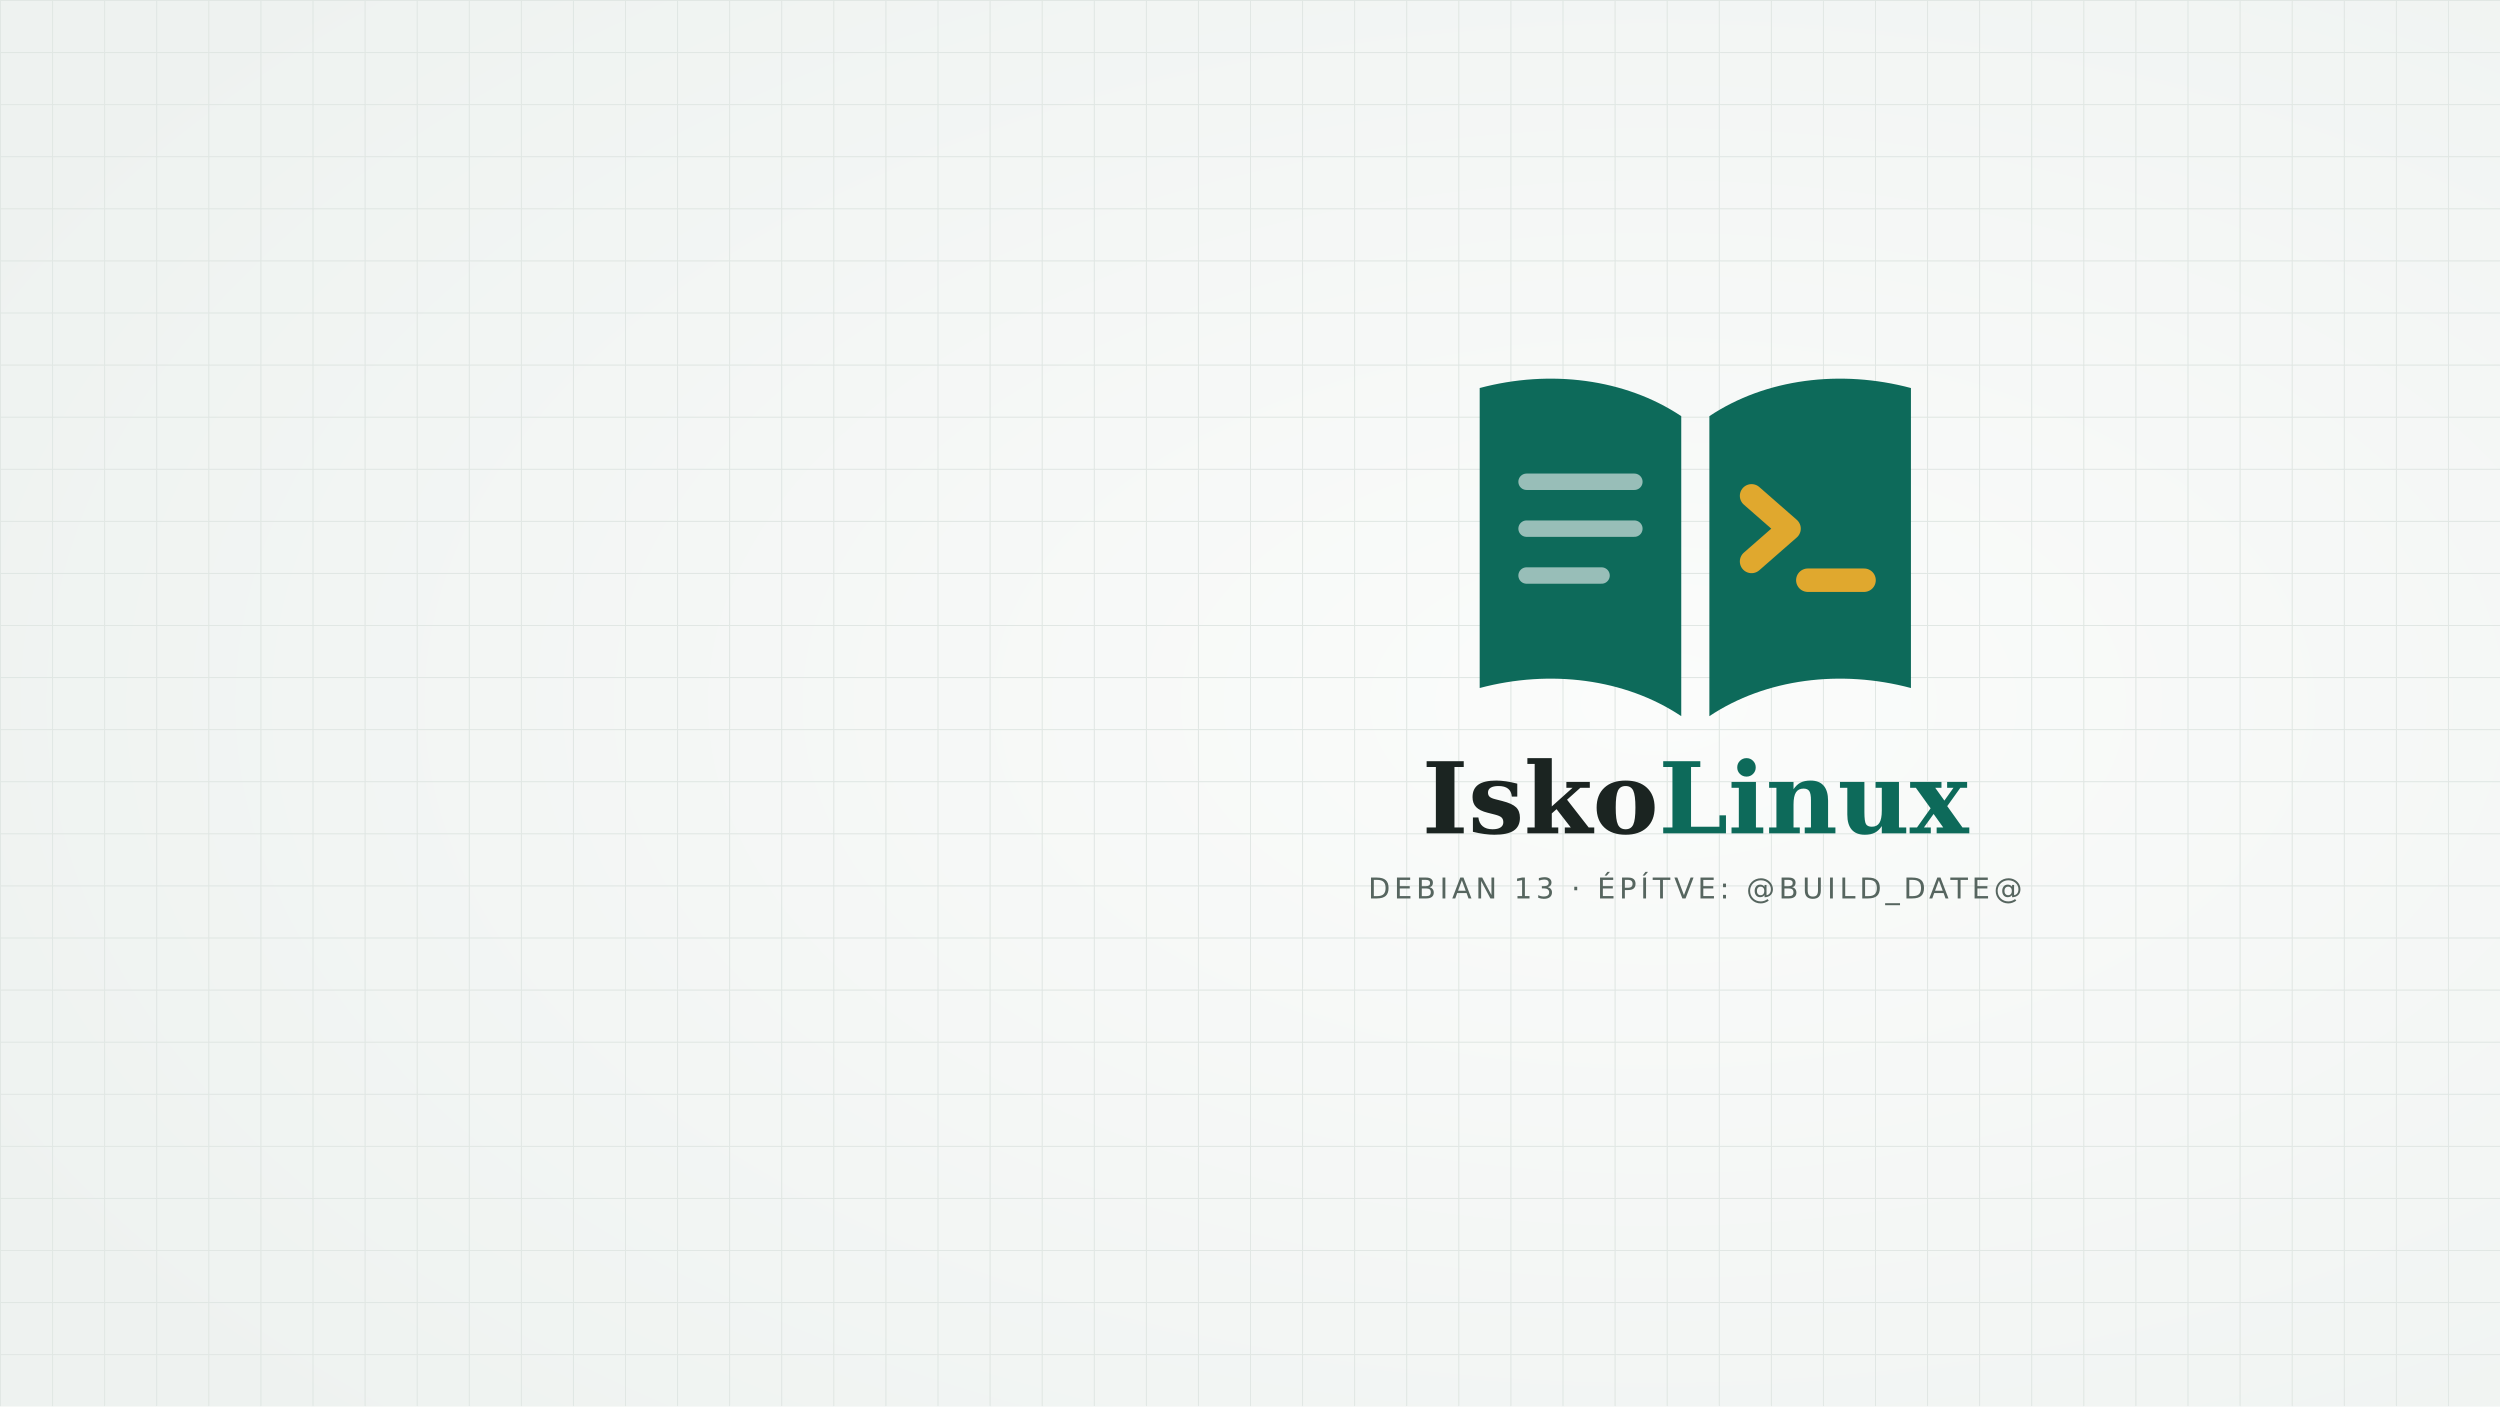
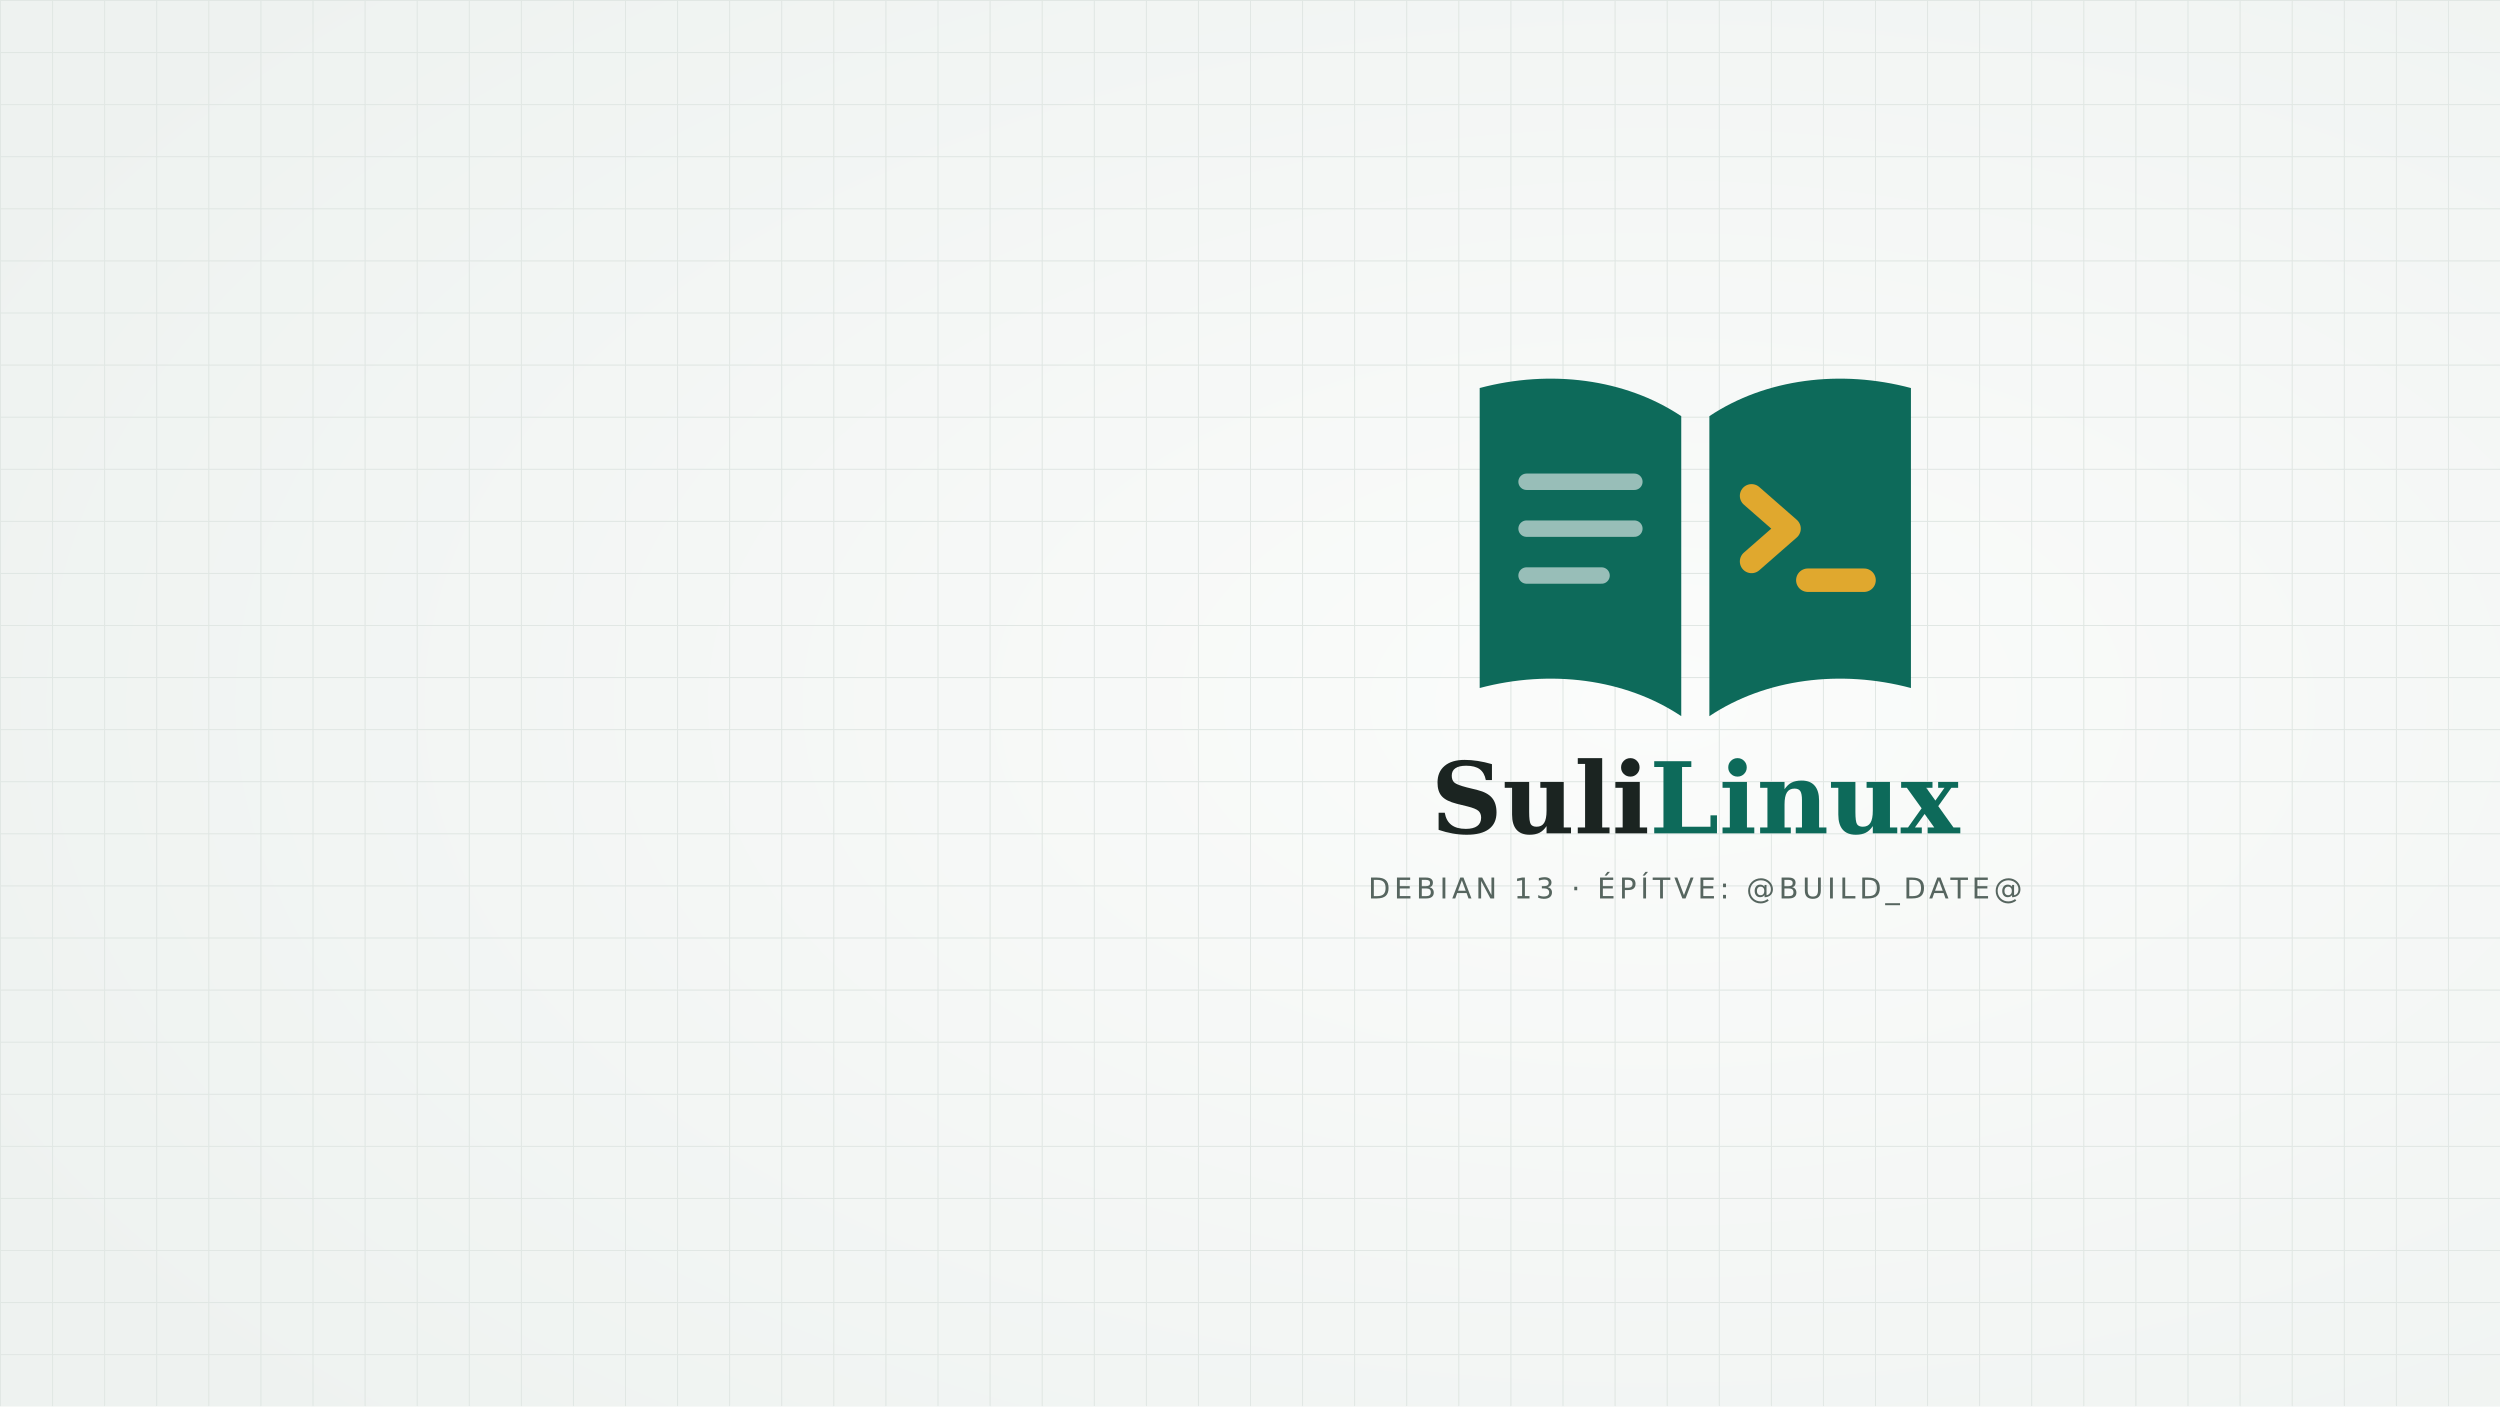
<svg xmlns="http://www.w3.org/2000/svg" viewBox="0 0 1920 1080" width="1920" height="1080">
  <defs>
    <radialGradient id="alap" cx="0.66" cy="0.5" r="0.75">
      <stop offset="0" stop-color="#fbfcfb" />
      <stop offset="1" stop-color="#eef2f0" />
    </radialGradient>
    <pattern id="kockas" width="40" height="40" patternUnits="userSpaceOnUse">
      <path d="M40 0H0V40" fill="none" stroke="#e0e7e3" stroke-width="1.5" />
    </pattern>
  </defs>
  <rect width="1920" height="1080" fill="url(#alap)" />
  <rect width="1920" height="1080" fill="url(#kockas)" />
  <g transform="translate(1086 190) scale(3.6)">
    <path d="M57 36C45 28 29 26 14 30V94C29 90 45 92 57 100Z" fill="#0d6a5a" />
    <path d="M63 36C75 28 91 26 106 30V94C91 90 75 92 63 100Z" fill="#0d6a5a" />
    <path d="M24 50H47M24 60H47M24 70H40" stroke="#f5f7f6" stroke-opacity="0.6" stroke-width="3.5" stroke-linecap="round" fill="none" />
    <path d="M72 53L80 60L72 67" stroke="#e0a82e" stroke-width="5" stroke-linecap="round" stroke-linejoin="round" fill="none" />
    <path d="M84 71H96" stroke="#e0a82e" stroke-width="5" stroke-linecap="round" fill="none" />
  </g>
-   <text x="1302" y="640" text-anchor="middle" font-family="DejaVu Serif" font-weight="bold" font-size="76" fill="#1b2421">Isko<tspan fill="#0d6a5a">Linux</tspan>
+   <text x="1302" y="640" text-anchor="middle" font-family="DejaVu Serif" font-weight="bold" font-size="76" fill="#1b2421">Suli<tspan fill="#0d6a5a">Linux</tspan>
  </text>
  <text x="1302" y="690" text-anchor="middle" font-family="DejaVu Sans" font-size="22" letter-spacing="3" fill="#56655f">DEBIAN 13 · ÉPÍTVE: @BUILD_DATE@</text>
</svg>
